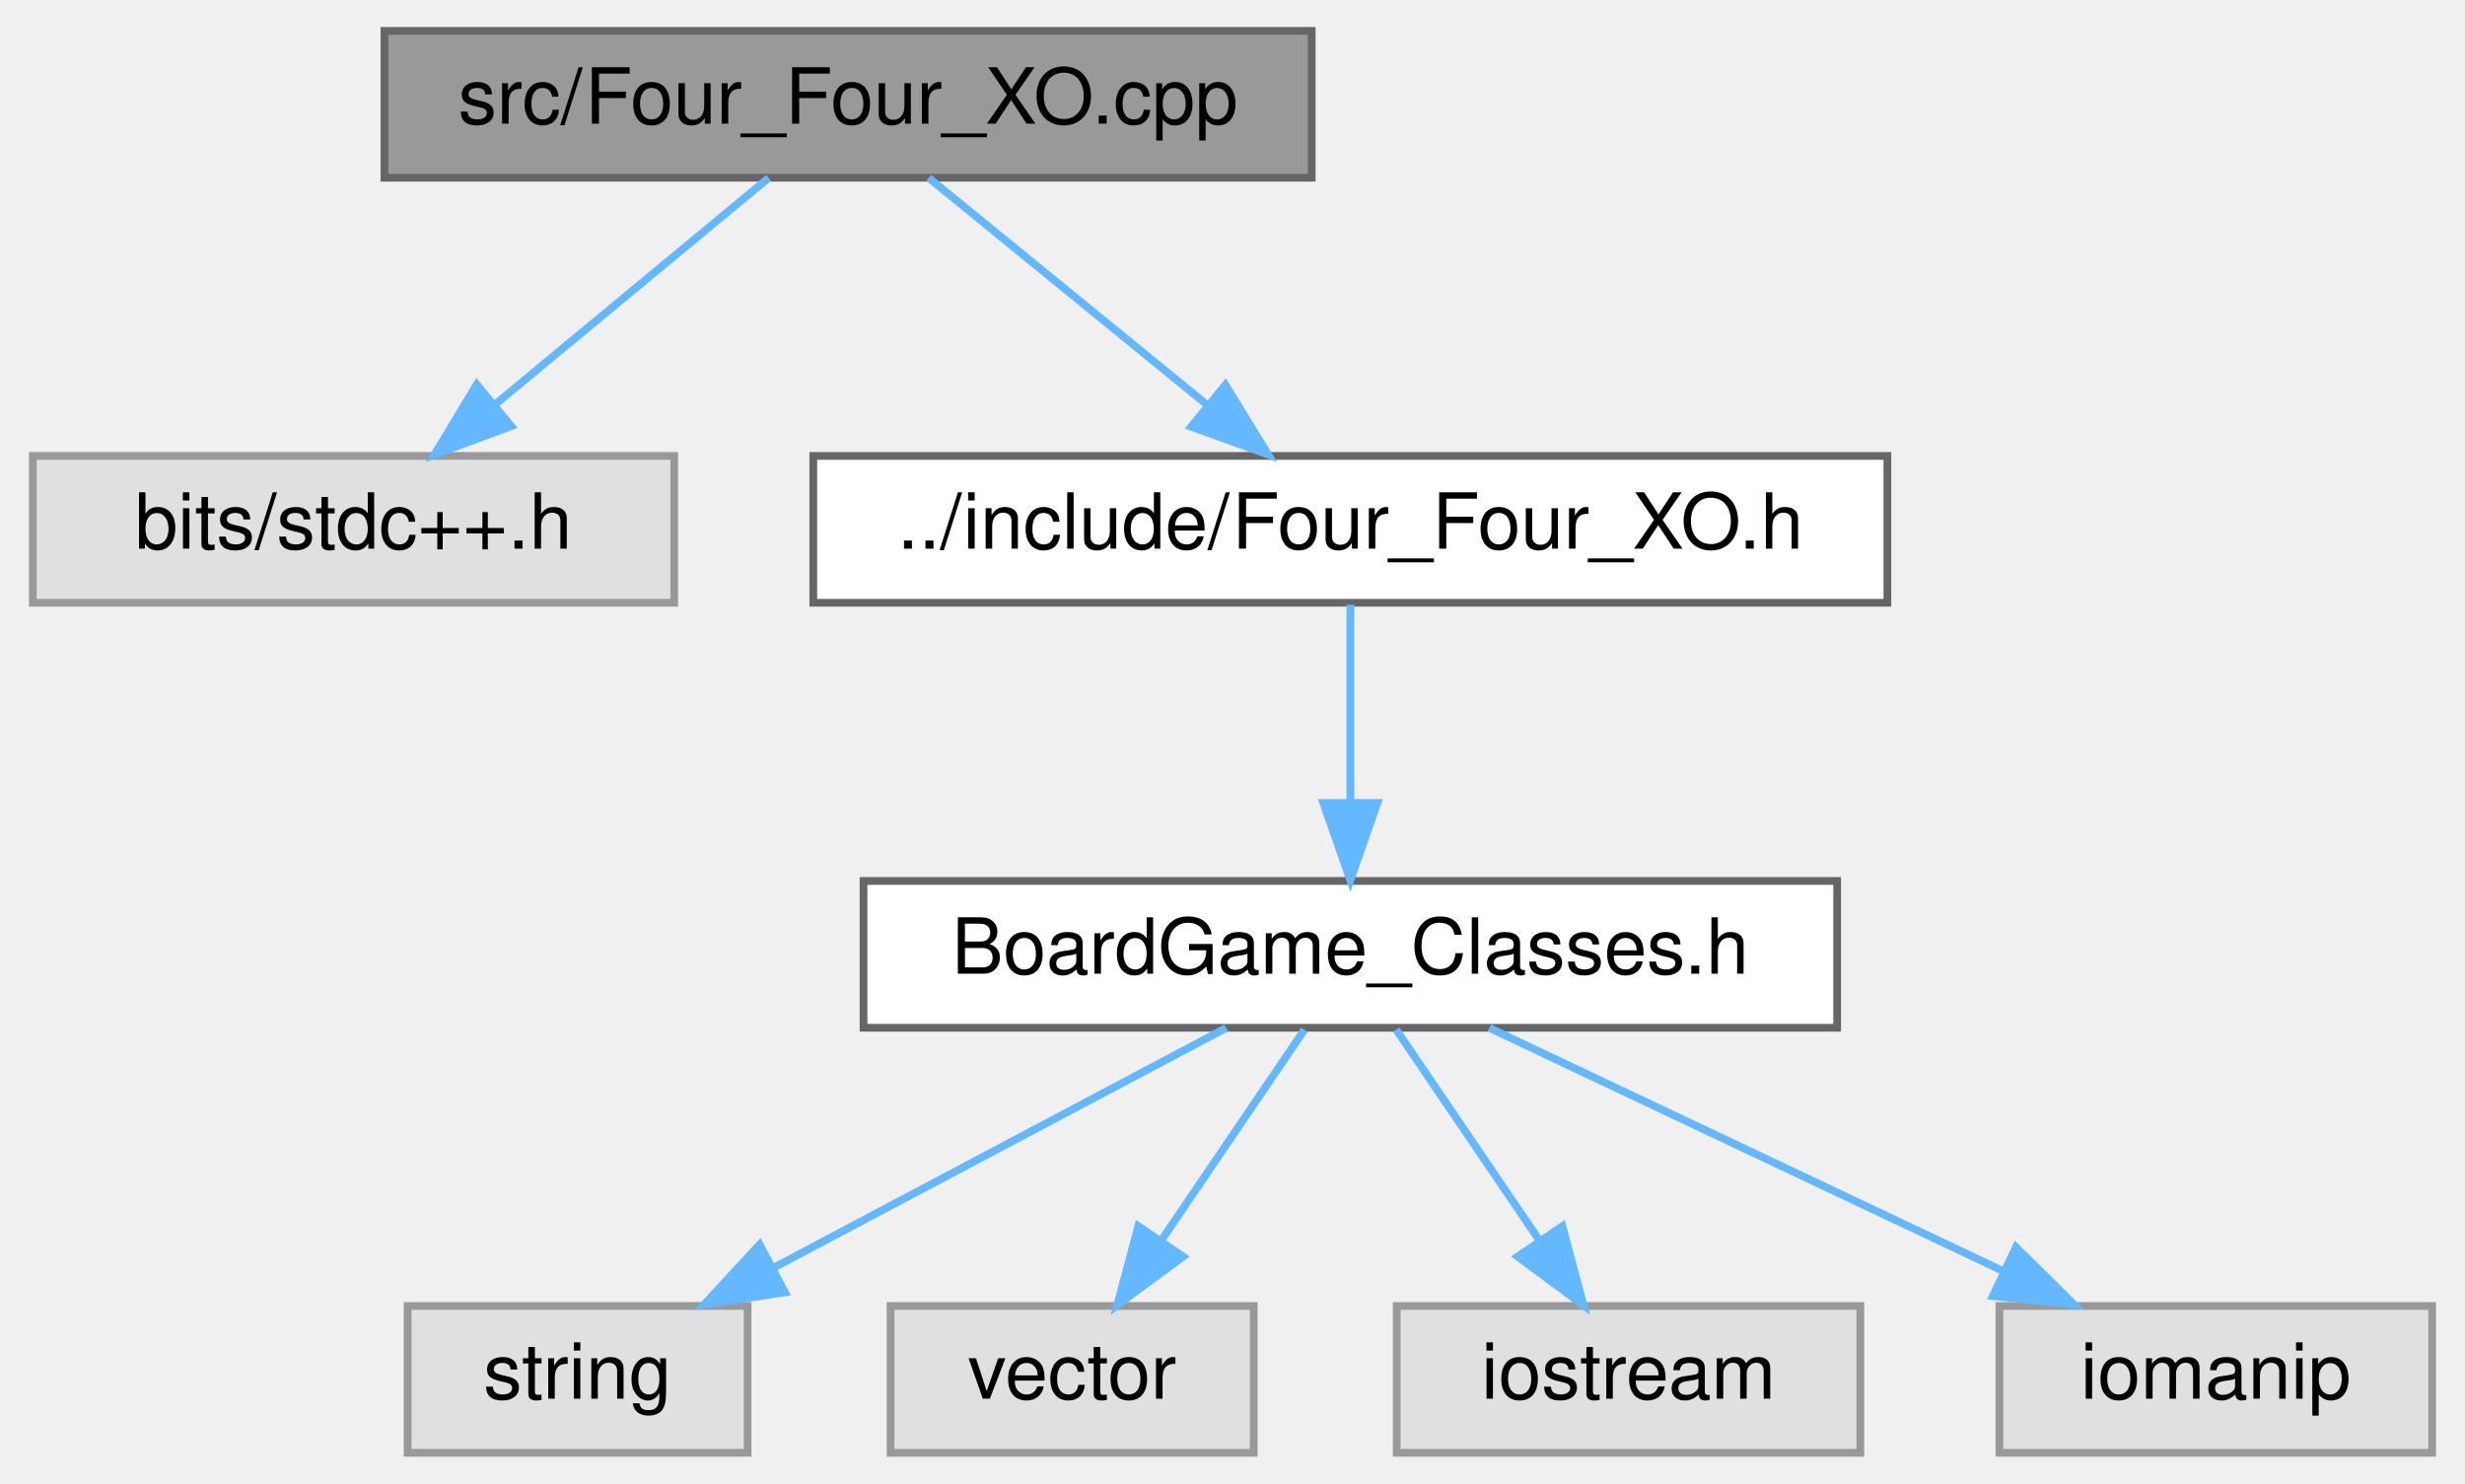
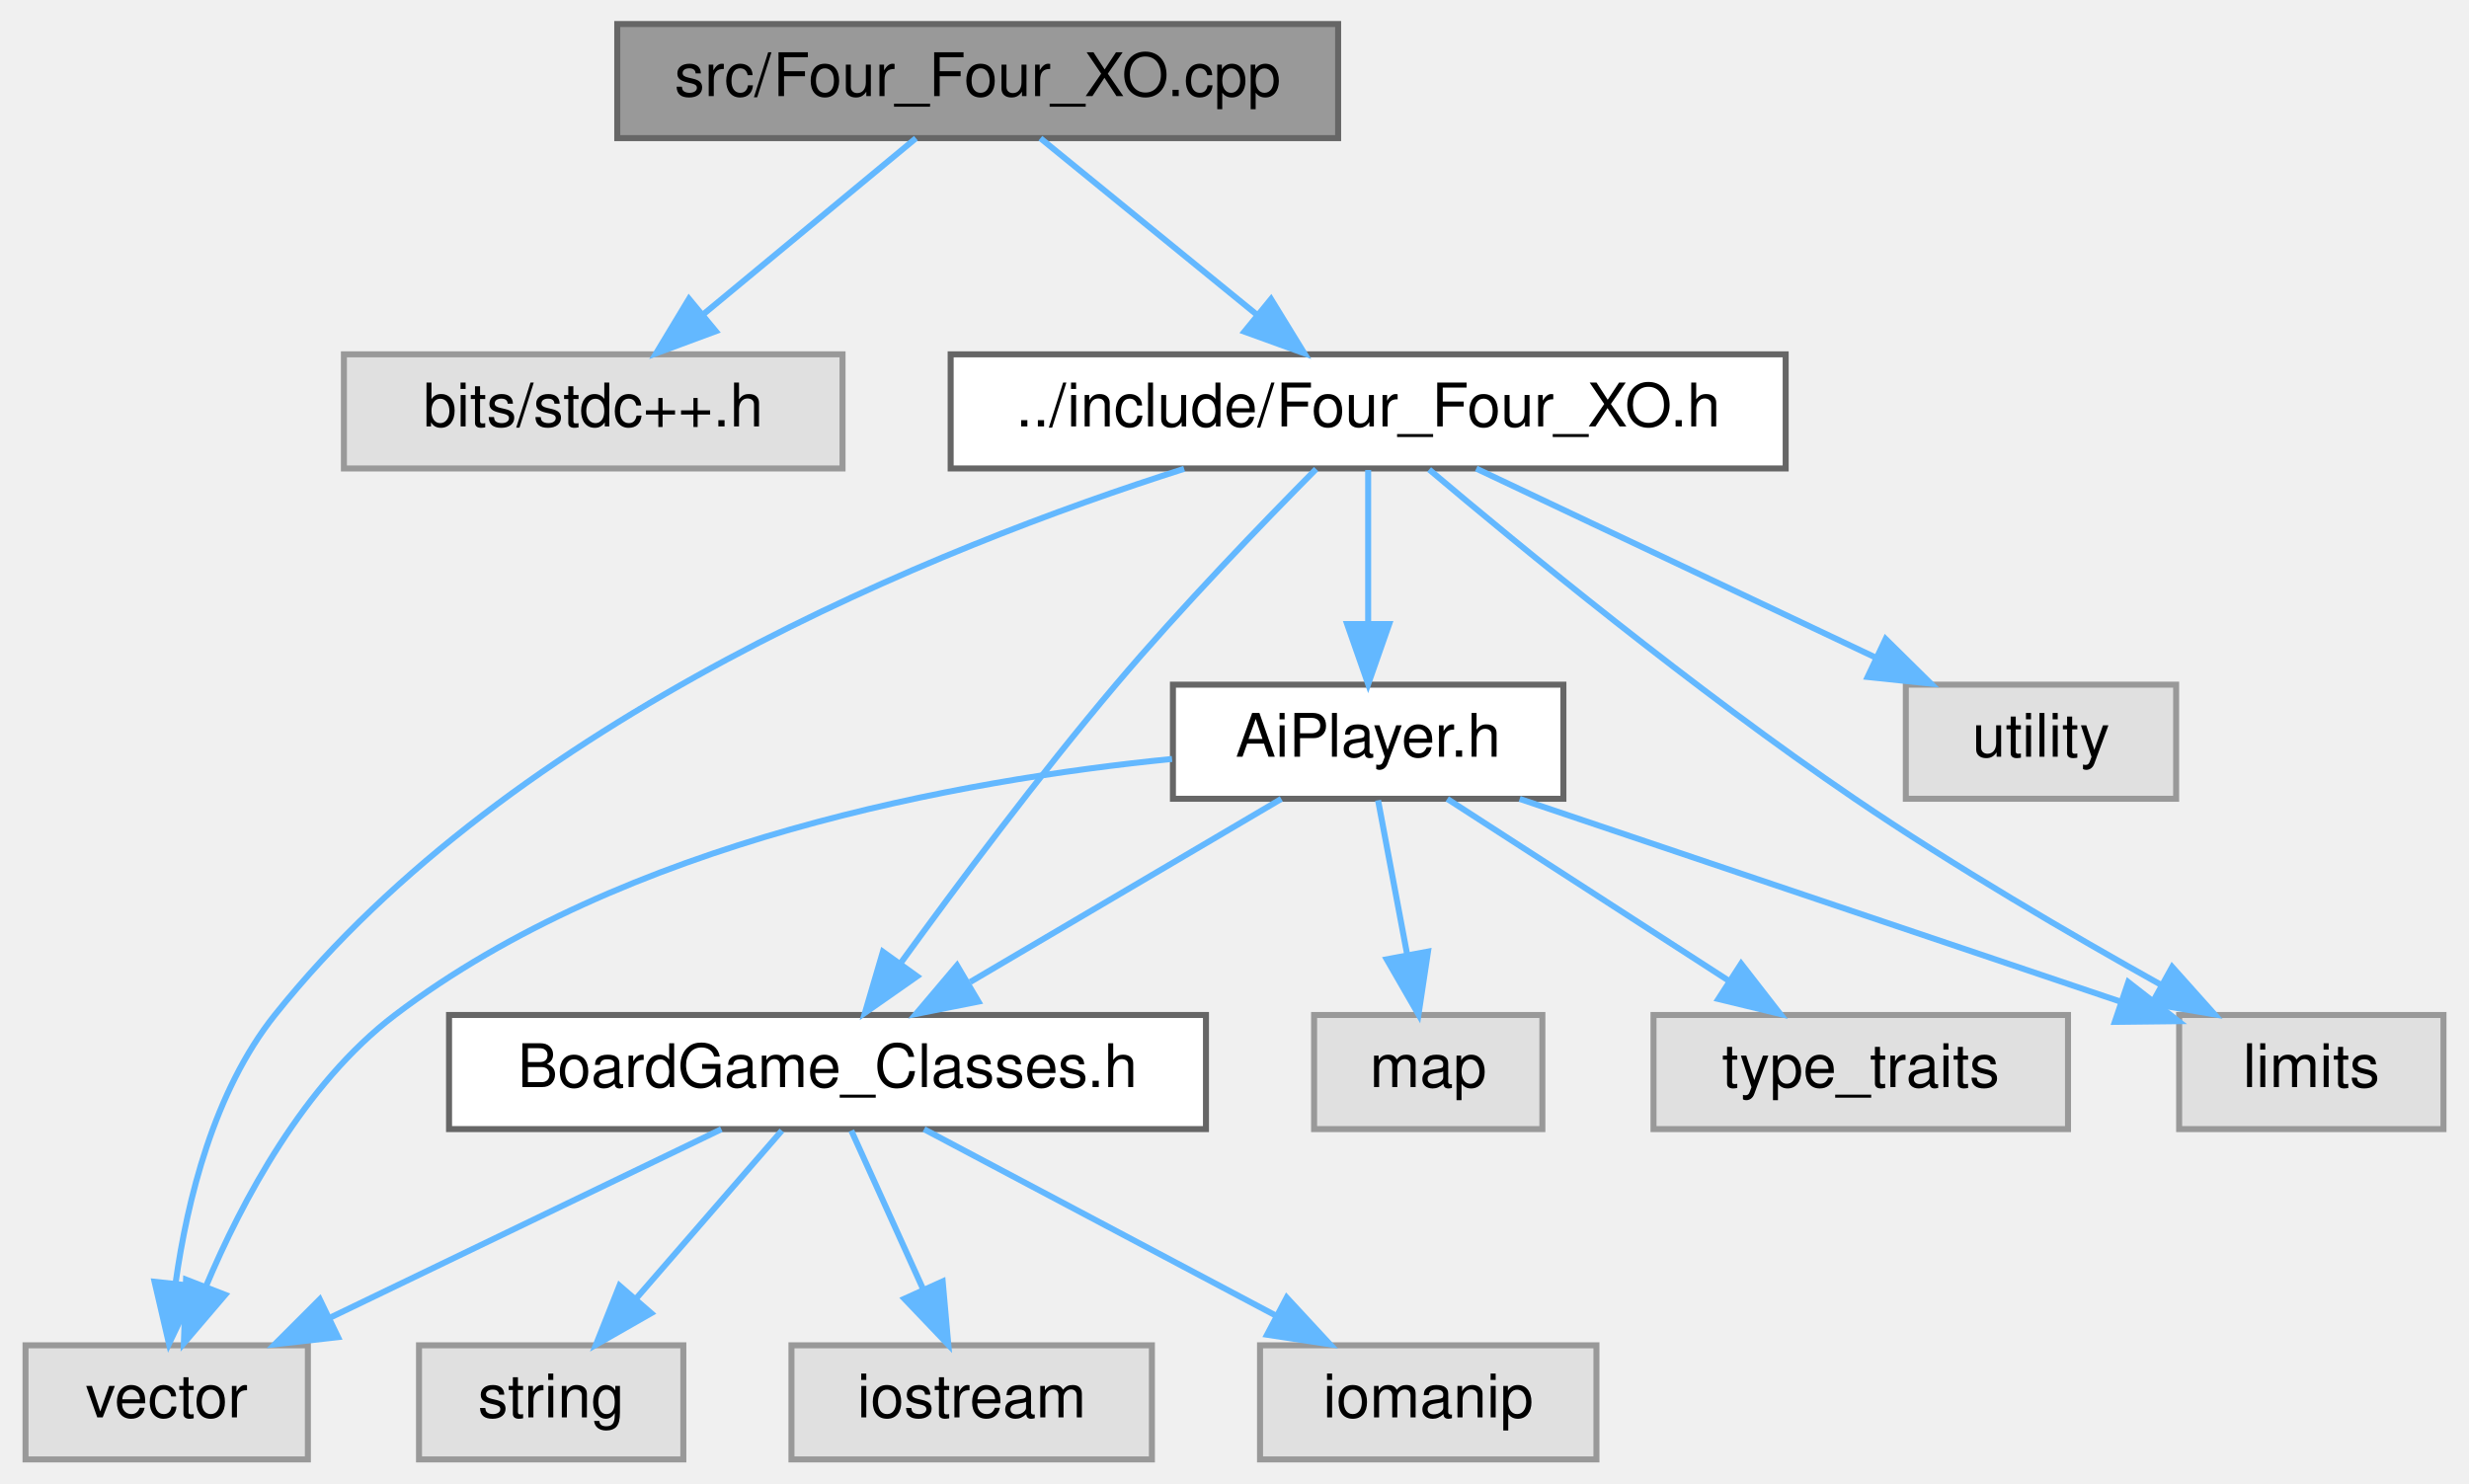
- <svg xmlns="http://www.w3.org/2000/svg" xmlns:xlink="http://www.w3.org/1999/xlink" width="319pt" height="192pt" viewBox="0.00 0.00 318.50 192.00">
-   <g id="graph0" class="graph" transform="scale(1 1) rotate(0) translate(4 188)">
+ <svg xmlns="http://www.w3.org/2000/svg" xmlns:xlink="http://www.w3.org/1999/xlink" width="411pt" height="247pt" viewBox="0.00 0.00 410.50 247.00">
+   <g id="graph0" class="graph" transform="scale(1 1) rotate(0) translate(4 243)">
    <g id="Node000001" class="node">
      <g id="a_Node000001">
        <a xlink:title=" ">
-           <polygon fill="#999999" stroke="#666666" points="165.5,-184 45.5,-184 45.5,-165 165.5,-165 165.5,-184" />
-           <text text-anchor="middle" x="105.5" y="-172" font-family="Helvetica,sans-Serif" font-size="10.00">src/Four_Four_XO.cpp</text>
+           <polygon fill="#999999" stroke="#666666" points="218.5,-239 98.5,-239 98.5,-220 218.5,-220 218.5,-239" />
+           <text text-anchor="middle" x="158.5" y="-227" font-family="Helvetica,sans-Serif" font-size="10.00">src/Four_Four_XO.cpp</text>
        </a>
      </g>
    </g>
    <g id="Node000002" class="node">
      <g id="a_Node000002">
        <a xlink:title=" ">
-           <polygon fill="#e0e0e0" stroke="#999999" points="83,-129 0,-129 0,-110 83,-110 83,-129" />
-           <text text-anchor="middle" x="41.5" y="-117" font-family="Helvetica,sans-Serif" font-size="10.00">bits/stdc++.h</text>
+           <polygon fill="#e0e0e0" stroke="#999999" points="136,-184 53,-184 53,-165 136,-165 136,-184" />
+           <text text-anchor="middle" x="94.5" y="-172" font-family="Helvetica,sans-Serif" font-size="10.00">bits/stdc++.h</text>
        </a>
      </g>
    </g>
    <g id="edge1_Node000001_Node000002" class="edge">
      <g id="a_edge1_Node000001_Node000002">
        <a xlink:title=" ">
-           <path fill="none" stroke="#63b8ff" d="M95.22,-164.98C85.66,-157.07 71.22,-145.11 59.72,-135.58" />
-           <polygon fill="#63b8ff" stroke="#63b8ff" points="61.9,-132.85 51.97,-129.17 57.44,-138.24 61.9,-132.85" />
+           <path fill="none" stroke="#63b8ff" d="M148.22,-219.98C138.66,-212.07 124.22,-200.11 112.72,-190.58" />
+           <polygon fill="#63b8ff" stroke="#63b8ff" points="114.9,-187.85 104.97,-184.17 110.44,-193.24 114.9,-187.85" />
        </a>
      </g>
    </g>
    <g id="Node000003" class="node">
      <g id="a_Node000003">
        <a xlink:href="Four__Four__XO_8h.html" target="_top" xlink:title=" ">
-           <polygon fill="white" stroke="#666666" points="240,-129 101,-129 101,-110 240,-110 240,-129" />
-           <text text-anchor="middle" x="170.5" y="-117" font-family="Helvetica,sans-Serif" font-size="10.00">../include/Four_Four_XO.h</text>
+           <polygon fill="white" stroke="#666666" points="293,-184 154,-184 154,-165 293,-165 293,-184" />
+           <text text-anchor="middle" x="223.5" y="-172" font-family="Helvetica,sans-Serif" font-size="10.00">../include/Four_Four_XO.h</text>
        </a>
      </g>
    </g>
    <g id="edge2_Node000001_Node000003" class="edge">
      <g id="a_edge2_Node000001_Node000003">
        <a xlink:title=" ">
-           <path fill="none" stroke="#63b8ff" d="M115.94,-164.98C125.65,-157.07 140.32,-145.11 152,-135.58" />
-           <polygon fill="#63b8ff" stroke="#63b8ff" points="154.33,-138.2 159.87,-129.17 149.9,-132.78 154.33,-138.2" />
+           <path fill="none" stroke="#63b8ff" d="M168.94,-219.98C178.65,-212.07 193.32,-200.11 205,-190.58" />
+           <polygon fill="#63b8ff" stroke="#63b8ff" points="207.33,-193.2 212.87,-184.17 202.9,-187.78 207.33,-193.2" />
        </a>
      </g>
    </g>
    <g id="Node000004" class="node">
      <g id="a_Node000004">
        <a xlink:href="BoardGame__Classes_8h.html" target="_top" xlink:title=" ">
-           <polygon fill="white" stroke="#666666" points="233.5,-74 107.5,-74 107.5,-55 233.5,-55 233.5,-74" />
-           <text text-anchor="middle" x="170.5" y="-62" font-family="Helvetica,sans-Serif" font-size="10.00">BoardGame_Classes.h</text>
+           <polygon fill="white" stroke="#666666" points="196.5,-74 70.5,-74 70.5,-55 196.5,-55 196.5,-74" />
+           <text text-anchor="middle" x="133.5" y="-62" font-family="Helvetica,sans-Serif" font-size="10.00">BoardGame_Classes.h</text>
        </a>
      </g>
    </g>
    <g id="edge3_Node000003_Node000004" class="edge">
      <g id="a_edge3_Node000003_Node000004">
        <a xlink:title=" ">
-           <path fill="none" stroke="#63b8ff" d="M170.5,-109.75C170.5,-102.8 170.5,-92.85 170.5,-84.13" />
-           <polygon fill="#63b8ff" stroke="#63b8ff" points="174,-84.09 170.5,-74.09 167,-84.09 174,-84.09" />
+           <path fill="none" stroke="#63b8ff" d="M214.84,-164.9C206.14,-156.12 192.47,-141.98 181.5,-129 168.72,-113.88 155.21,-95.8 145.8,-82.81" />
+           <polygon fill="#63b8ff" stroke="#63b8ff" points="148.41,-80.44 139.73,-74.36 142.72,-84.53 148.41,-80.44" />
+         </a>
+       </g>
+     </g>
+     <g id="Node000006" class="node">
+       <g id="a_Node000006">
+         <a xlink:title=" ">
+           <polygon fill="#e0e0e0" stroke="#999999" points="47,-19 0,-19 0,0 47,0 47,-19" />
+           <text text-anchor="middle" x="23.5" y="-7" font-family="Helvetica,sans-Serif" font-size="10.00">vector</text>
+         </a>
+       </g>
+     </g>
+     <g id="edge15_Node000003_Node000006" class="edge">
+       <g id="a_edge15_Node000003_Node000006">
+         <a xlink:title=" ">
+           <path fill="none" stroke="#63b8ff" d="M192.87,-164.94C152.23,-152 81.02,-123.55 41.5,-74 31.34,-61.26 26.91,-43.09 24.99,-29.44" />
+           <polygon fill="#63b8ff" stroke="#63b8ff" points="28.44,-28.83 23.88,-19.26 21.48,-29.58 28.44,-28.83" />
+         </a>
+       </g>
+     </g>
+     <g id="Node000009" class="node">
+       <g id="a_Node000009">
+         <a xlink:href="AiPlayer_8h.html" target="_top" xlink:title=" ">
+           <polygon fill="white" stroke="#666666" points="256,-129 191,-129 191,-110 256,-110 256,-129" />
+           <text text-anchor="middle" x="223.5" y="-117" font-family="Helvetica,sans-Serif" font-size="10.00">AiPlayer.h</text>
+         </a>
+       </g>
+     </g>
+     <g id="edge8_Node000003_Node000009" class="edge">
+       <g id="a_edge8_Node000003_Node000009">
+         <a xlink:title=" ">
+           <path fill="none" stroke="#63b8ff" d="M223.5,-164.75C223.5,-157.8 223.5,-147.85 223.5,-139.13" />
+           <polygon fill="#63b8ff" stroke="#63b8ff" points="227,-139.09 223.5,-129.09 220,-139.09 227,-139.09" />
+         </a>
+       </g>
+     </g>
+     <g id="Node000011" class="node">
+       <g id="a_Node000011">
+         <a xlink:title=" ">
+           <polygon fill="#e0e0e0" stroke="#999999" points="402.5,-74 358.5,-74 358.5,-55 402.5,-55 402.5,-74" />
+           <text text-anchor="middle" x="380.5" y="-62" font-family="Helvetica,sans-Serif" font-size="10.00">limits</text>
+         </a>
+       </g>
+     </g>
+     <g id="edge14_Node000003_Node000011" class="edge">
+       <g id="a_edge14_Node000003_Node000011">
+         <a xlink:title=" ">
+           <path fill="none" stroke="#63b8ff" d="M233.65,-164.82C248.66,-152.13 277.91,-128.09 304.5,-110 321.04,-98.75 340.53,-87.37 355.63,-78.94" />
+           <polygon fill="#63b8ff" stroke="#63b8ff" points="357.34,-82 364.4,-74.1 353.95,-75.87 357.34,-82" />
+         </a>
+       </g>
+     </g>
+     <g id="Node000013" class="node">
+       <g id="a_Node000013">
+         <a xlink:title=" ">
+           <polygon fill="#e0e0e0" stroke="#999999" points="358,-129 313,-129 313,-110 358,-110 358,-129" />
+           <text text-anchor="middle" x="335.5" y="-117" font-family="Helvetica,sans-Serif" font-size="10.00">utility</text>
+         </a>
+       </g>
+     </g>
+     <g id="edge16_Node000003_Node000013" class="edge">
+       <g id="a_edge16_Node000003_Node000013">
+         <a xlink:title=" ">
+           <path fill="none" stroke="#63b8ff" d="M241.49,-164.98C259.43,-156.5 287.22,-143.35 307.93,-133.54" />
+           <polygon fill="#63b8ff" stroke="#63b8ff" points="309.64,-136.61 317.18,-129.17 306.64,-130.28 309.64,-136.61" />
        </a>
      </g>
    </g>
    <g id="Node000005" class="node">
      <g id="a_Node000005">
        <a xlink:title=" ">
-           <polygon fill="#e0e0e0" stroke="#999999" points="92.5,-19 48.5,-19 48.5,0 92.5,0 92.5,-19" />
-           <text text-anchor="middle" x="70.5" y="-7" font-family="Helvetica,sans-Serif" font-size="10.00">string</text>
+           <polygon fill="#e0e0e0" stroke="#999999" points="109.5,-19 65.5,-19 65.5,0 109.5,0 109.5,-19" />
+           <text text-anchor="middle" x="87.5" y="-7" font-family="Helvetica,sans-Serif" font-size="10.00">string</text>
        </a>
      </g>
    </g>
    <g id="edge4_Node000004_Node000005" class="edge">
      <g id="a_edge4_Node000004_Node000005">
        <a xlink:title=" ">
-           <path fill="none" stroke="#63b8ff" d="M154.43,-54.98C138.64,-46.61 114.28,-33.7 95.87,-23.95" />
-           <polygon fill="#63b8ff" stroke="#63b8ff" points="97.33,-20.76 86.86,-19.17 94.06,-26.95 97.33,-20.76" />
-         </a>
-       </g>
-     </g>
-     <g id="Node000006" class="node">
-       <g id="a_Node000006">
-         <a xlink:title=" ">
-           <polygon fill="#e0e0e0" stroke="#999999" points="158,-19 111,-19 111,0 158,0 158,-19" />
-           <text text-anchor="middle" x="134.5" y="-7" font-family="Helvetica,sans-Serif" font-size="10.00">vector</text>
+           <path fill="none" stroke="#63b8ff" d="M125.9,-54.75C119.34,-47.18 109.68,-36.05 101.69,-26.84" />
+           <polygon fill="#63b8ff" stroke="#63b8ff" points="104.15,-24.35 94.95,-19.09 98.87,-28.94 104.15,-24.35" />
        </a>
      </g>
    </g>
    <g id="edge5_Node000004_Node000006" class="edge">
      <g id="a_edge5_Node000004_Node000006">
        <a xlink:title=" ">
-           <path fill="none" stroke="#63b8ff" d="M164.56,-54.75C159.52,-47.34 152.16,-36.5 145.99,-27.41" />
-           <polygon fill="#63b8ff" stroke="#63b8ff" points="148.85,-25.39 140.33,-19.09 143.06,-29.33 148.85,-25.39" />
+           <path fill="none" stroke="#63b8ff" d="M115.83,-54.98C98.21,-46.5 70.92,-33.35 50.57,-23.54" />
+           <polygon fill="#63b8ff" stroke="#63b8ff" points="52.02,-20.36 41.49,-19.17 48.98,-26.66 52.02,-20.36" />
        </a>
      </g>
    </g>
    <g id="Node000007" class="node">
      <g id="a_Node000007">
        <a xlink:title=" ">
-           <polygon fill="#e0e0e0" stroke="#999999" points="236.5,-19 176.5,-19 176.5,0 236.5,0 236.5,-19" />
-           <text text-anchor="middle" x="206.5" y="-7" font-family="Helvetica,sans-Serif" font-size="10.00">iostream</text>
+           <polygon fill="#e0e0e0" stroke="#999999" points="187.5,-19 127.5,-19 127.5,0 187.5,0 187.5,-19" />
+           <text text-anchor="middle" x="157.5" y="-7" font-family="Helvetica,sans-Serif" font-size="10.00">iostream</text>
        </a>
      </g>
    </g>
    <g id="edge6_Node000004_Node000007" class="edge">
      <g id="a_edge6_Node000004_Node000007">
        <a xlink:title=" ">
-           <path fill="none" stroke="#63b8ff" d="M176.44,-54.75C181.48,-47.34 188.84,-36.5 195.01,-27.41" />
-           <polygon fill="#63b8ff" stroke="#63b8ff" points="197.94,-29.33 200.67,-19.09 192.15,-25.39 197.94,-29.33" />
+           <path fill="none" stroke="#63b8ff" d="M137.46,-54.75C140.71,-47.57 145.42,-37.18 149.45,-28.27" />
+           <polygon fill="#63b8ff" stroke="#63b8ff" points="152.67,-29.64 153.61,-19.09 146.3,-26.75 152.67,-29.64" />
        </a>
      </g>
    </g>
    <g id="Node000008" class="node">
      <g id="a_Node000008">
        <a xlink:title=" ">
-           <polygon fill="#e0e0e0" stroke="#999999" points="310.5,-19 254.5,-19 254.5,0 310.5,0 310.5,-19" />
-           <text text-anchor="middle" x="282.5" y="-7" font-family="Helvetica,sans-Serif" font-size="10.00">iomanip</text>
+           <polygon fill="#e0e0e0" stroke="#999999" points="261.5,-19 205.5,-19 205.5,0 261.5,0 261.5,-19" />
+           <text text-anchor="middle" x="233.5" y="-7" font-family="Helvetica,sans-Serif" font-size="10.00">iomanip</text>
        </a>
      </g>
    </g>
    <g id="edge7_Node000004_Node000008" class="edge">
      <g id="a_edge7_Node000004_Node000008">
        <a xlink:title=" ">
-           <path fill="none" stroke="#63b8ff" d="M188.49,-54.98C206.43,-46.5 234.22,-33.35 254.93,-23.54" />
-           <polygon fill="#63b8ff" stroke="#63b8ff" points="256.64,-26.61 264.18,-19.17 253.64,-20.28 256.64,-26.61" />
+           <path fill="none" stroke="#63b8ff" d="M149.57,-54.98C165.36,-46.61 189.72,-33.7 208.13,-23.95" />
+           <polygon fill="#63b8ff" stroke="#63b8ff" points="209.94,-26.95 217.14,-19.17 206.67,-20.76 209.94,-26.95" />
+         </a>
+       </g>
+     </g>
+     <g id="edge9_Node000009_Node000004" class="edge">
+       <g id="a_edge9_Node000009_Node000004">
+         <a xlink:title=" ">
+           <path fill="none" stroke="#63b8ff" d="M209.04,-109.98C195.08,-101.77 173.71,-89.18 157.25,-79.49" />
+           <polygon fill="#63b8ff" stroke="#63b8ff" points="158.62,-76.23 148.22,-74.17 155.06,-82.26 158.62,-76.23" />
+         </a>
+       </g>
+     </g>
+     <g id="edge12_Node000009_Node000006" class="edge">
+       <g id="a_edge12_Node000009_Node000006">
+         <a xlink:title=" ">
+           <path fill="none" stroke="#63b8ff" d="M190.85,-116.63C155.7,-113.13 99.7,-103.03 61.5,-74 46.35,-62.49 36.02,-43.05 29.99,-28.71" />
+           <polygon fill="#63b8ff" stroke="#63b8ff" points="33.24,-27.41 26.36,-19.35 26.72,-29.94 33.24,-27.41" />
+         </a>
+       </g>
+     </g>
+     <g id="Node000010" class="node">
+       <g id="a_Node000010">
+         <a xlink:title=" ">
+           <polygon fill="#e0e0e0" stroke="#999999" points="252.5,-74 214.5,-74 214.5,-55 252.5,-55 252.5,-74" />
+           <text text-anchor="middle" x="233.5" y="-62" font-family="Helvetica,sans-Serif" font-size="10.00">map</text>
+         </a>
+       </g>
+     </g>
+     <g id="edge10_Node000009_Node000010" class="edge">
+       <g id="a_edge10_Node000009_Node000010">
+         <a xlink:title=" ">
+           <path fill="none" stroke="#63b8ff" d="M225.15,-109.75C226.46,-102.8 228.34,-92.85 229.98,-84.13" />
+           <polygon fill="#63b8ff" stroke="#63b8ff" points="233.46,-84.56 231.88,-74.09 226.59,-83.27 233.46,-84.56" />
+         </a>
+       </g>
+     </g>
+     <g id="edge11_Node000009_Node000011" class="edge">
+       <g id="a_edge11_Node000009_Node000011">
+         <a xlink:title=" ">
+           <path fill="none" stroke="#63b8ff" d="M248.72,-109.98C275.86,-100.82 319.09,-86.23 348.57,-76.28" />
+           <polygon fill="#63b8ff" stroke="#63b8ff" points="350.03,-79.48 358.38,-72.97 347.79,-72.85 350.03,-79.48" />
+         </a>
+       </g>
+     </g>
+     <g id="Node000012" class="node">
+       <g id="a_Node000012">
+         <a xlink:title=" ">
+           <polygon fill="#e0e0e0" stroke="#999999" points="340,-74 271,-74 271,-55 340,-55 340,-74" />
+           <text text-anchor="middle" x="305.5" y="-62" font-family="Helvetica,sans-Serif" font-size="10.00">type_traits</text>
+         </a>
+       </g>
+     </g>
+     <g id="edge13_Node000009_Node000012" class="edge">
+       <g id="a_edge13_Node000009_Node000012">
+         <a xlink:title=" ">
+           <path fill="none" stroke="#63b8ff" d="M236.67,-109.98C249.27,-101.84 268.5,-89.41 283.44,-79.76" />
+           <polygon fill="#63b8ff" stroke="#63b8ff" points="285.59,-82.54 292.09,-74.17 281.79,-76.66 285.59,-82.54" />
        </a>
      </g>
    </g>
  </g>
</svg>
